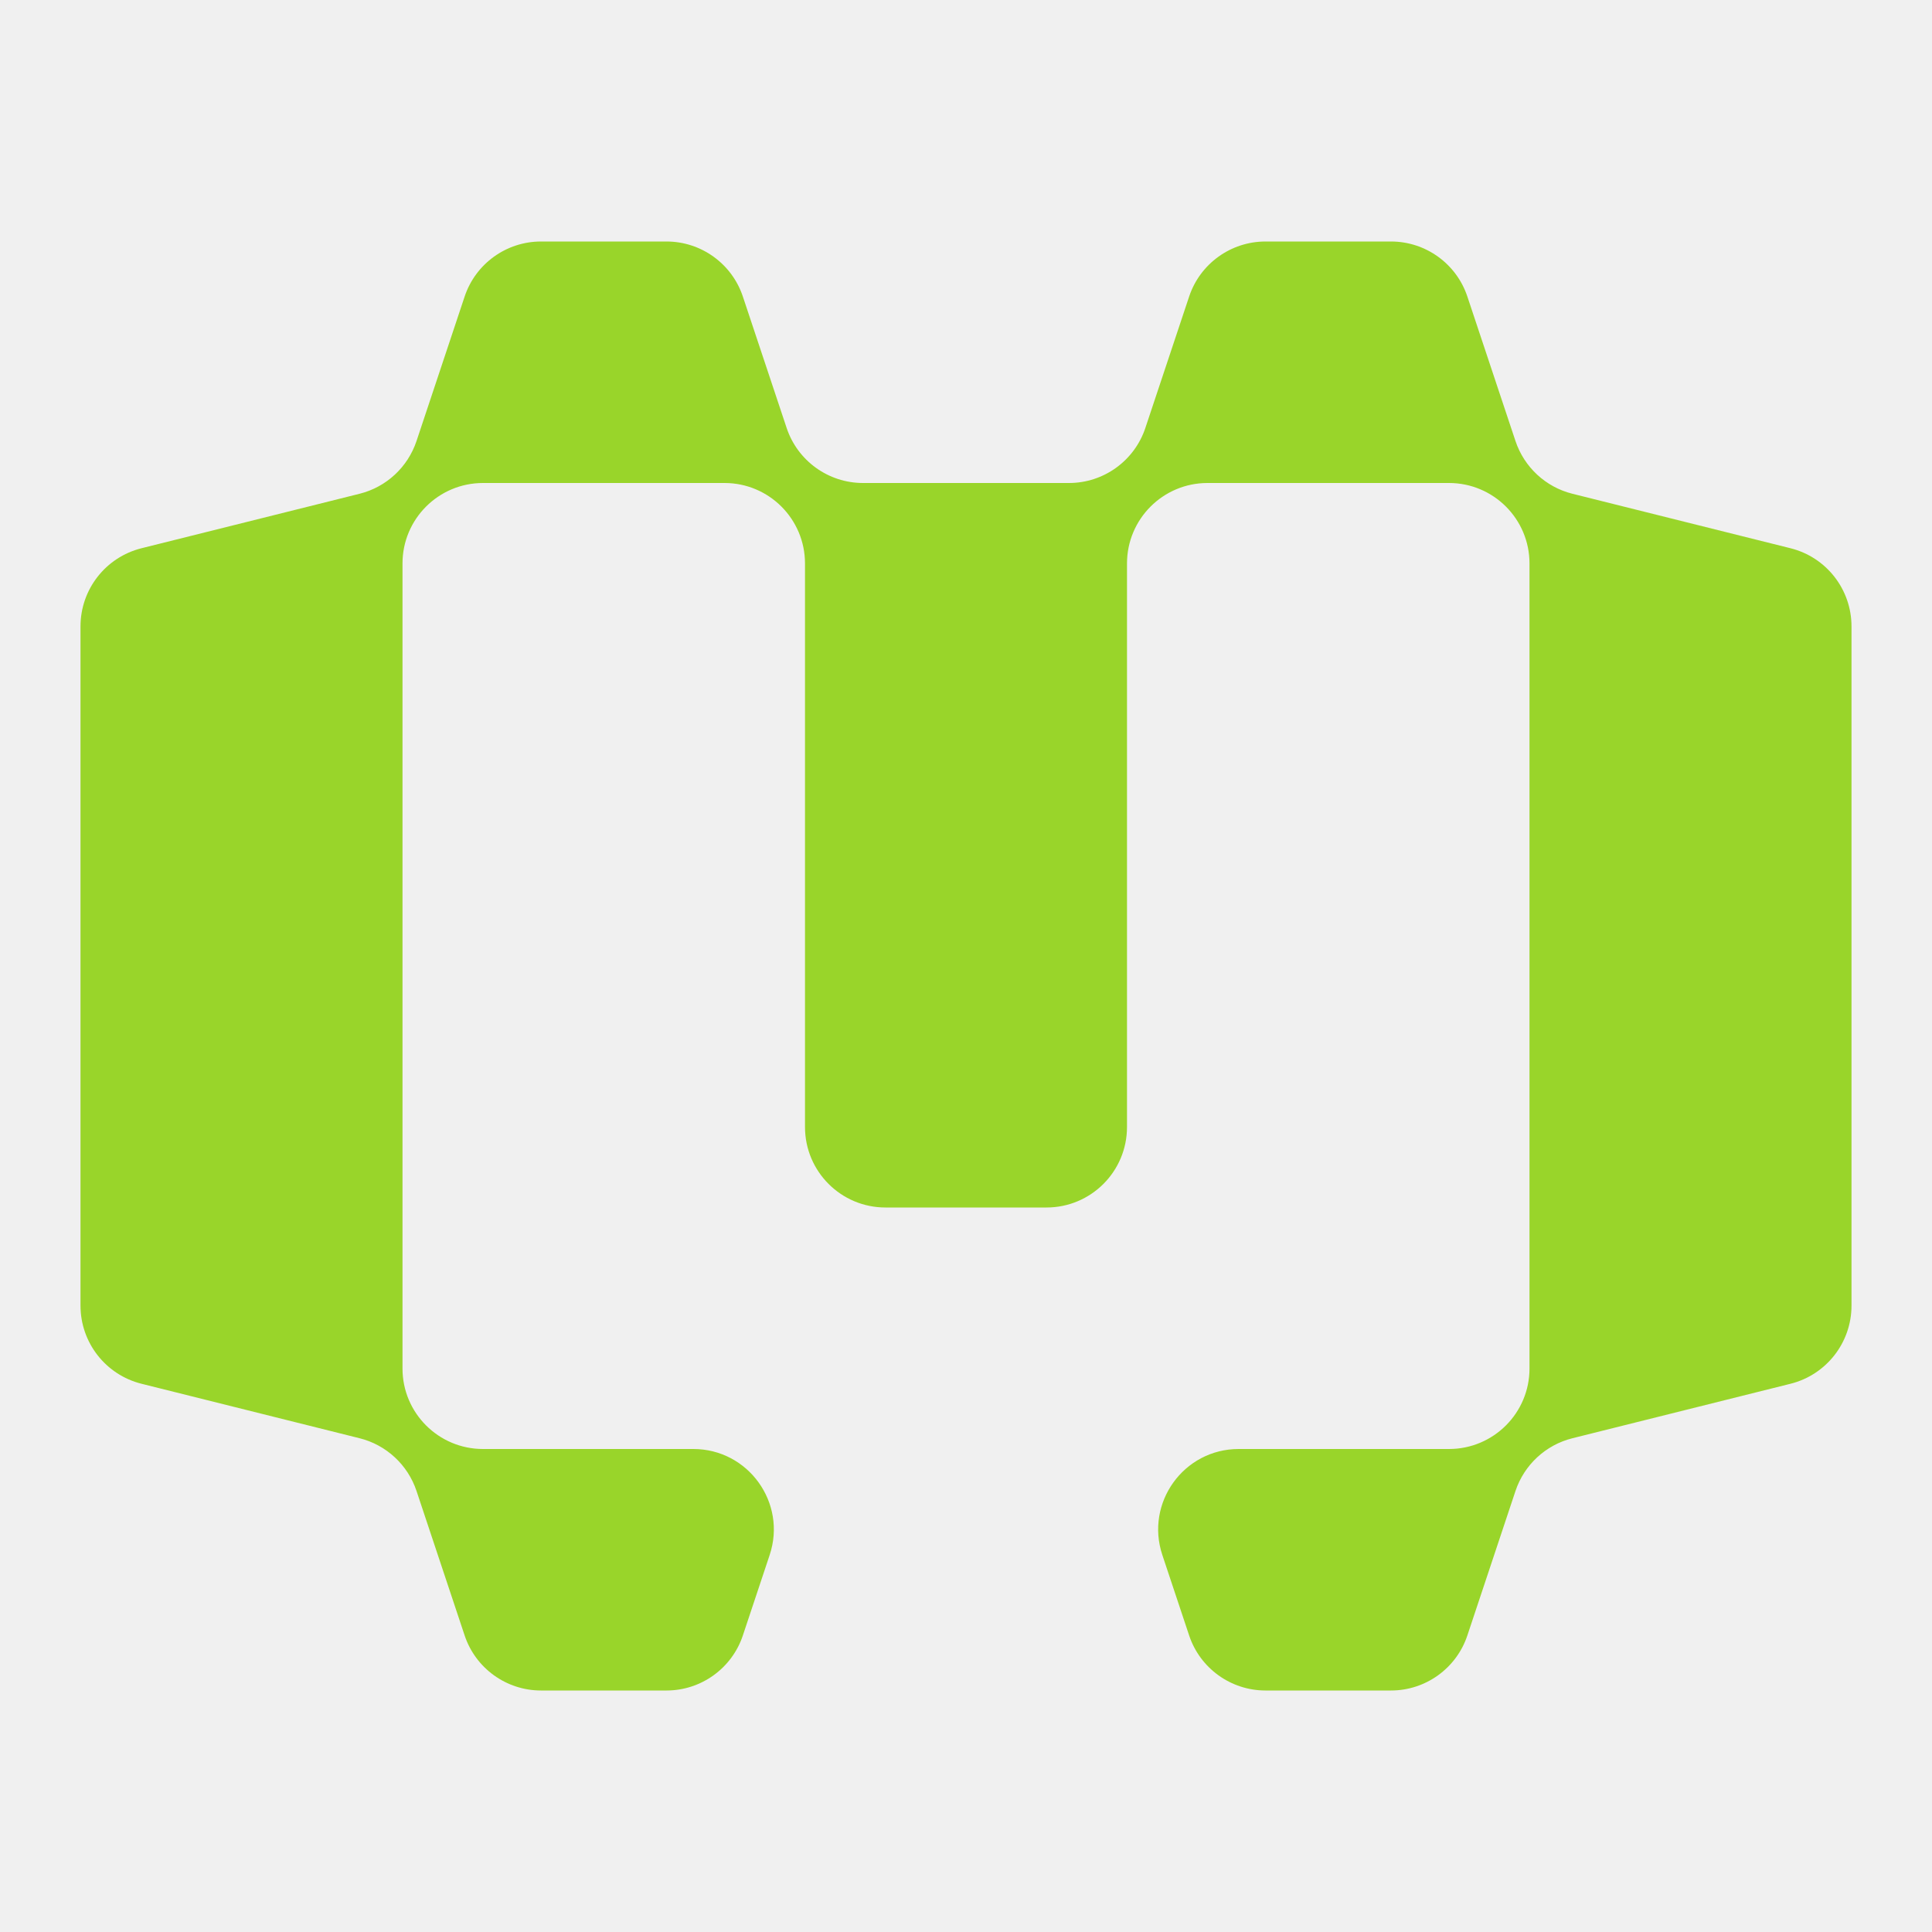
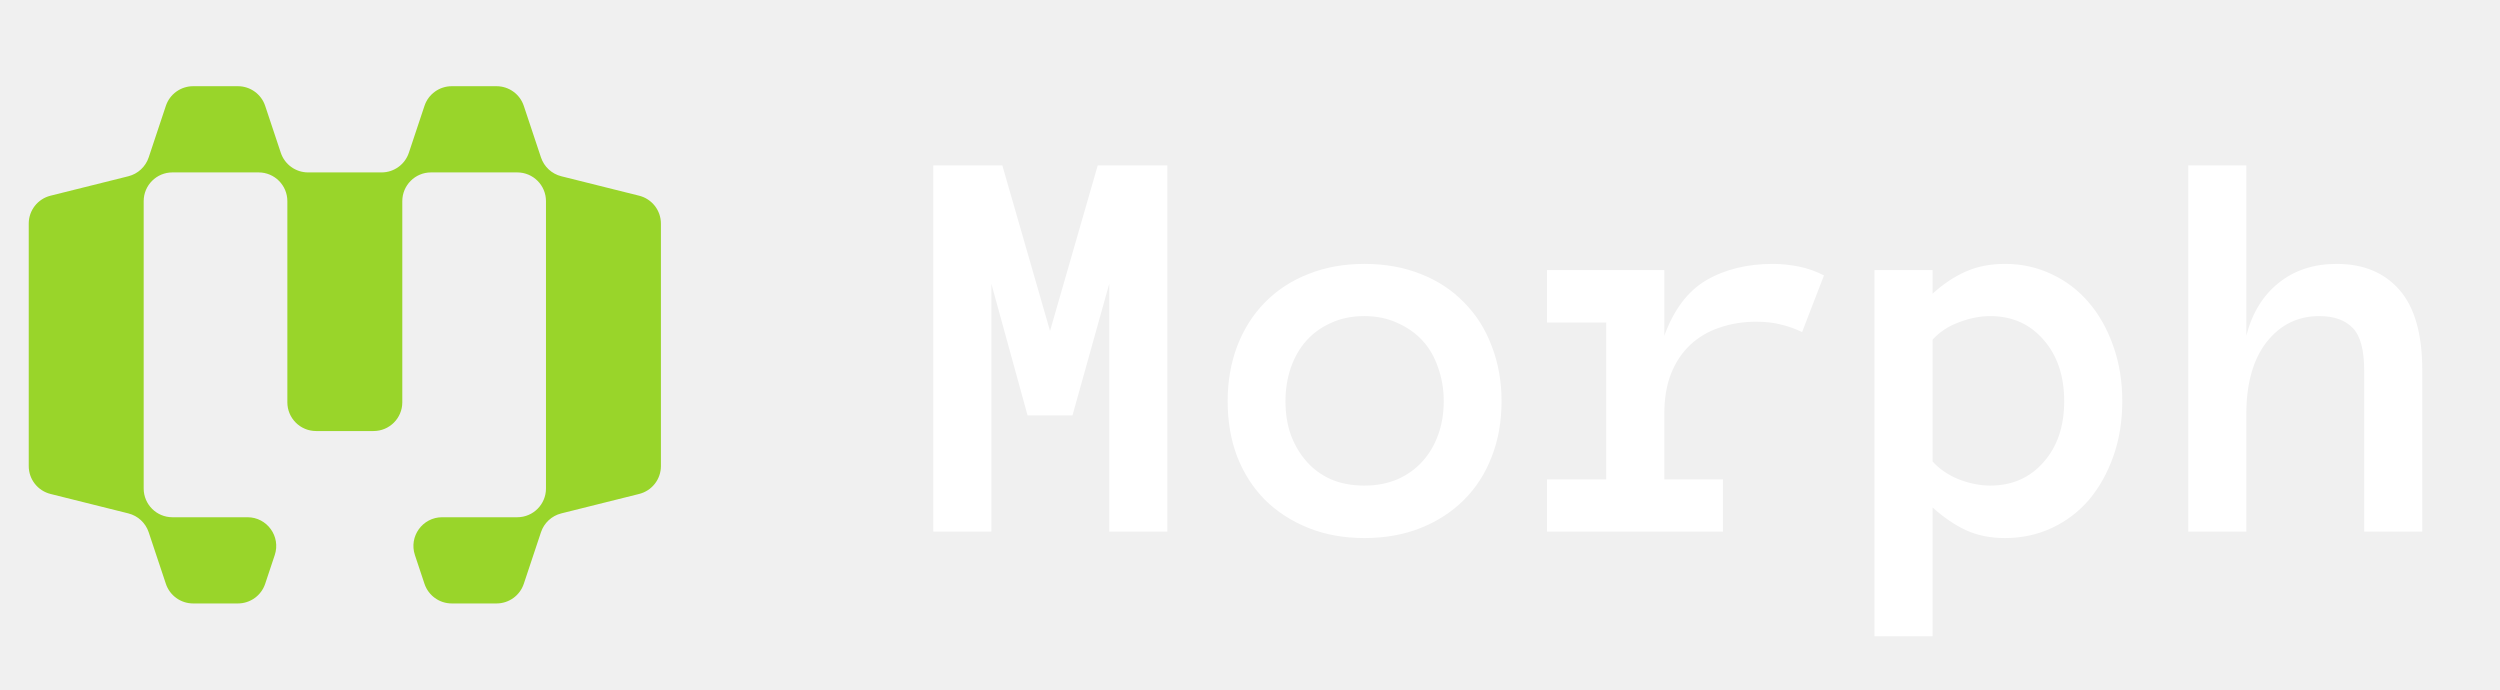
- <svg xmlns="http://www.w3.org/2000/svg" width="48" height="48" viewBox="0 0 48 48" fill="none">
+ <svg xmlns="http://www.w3.org/2000/svg" width="174" height="48" viewBox="0 0 174 48" fill="none">
  <path d="M16.559 6C17.419 6 18.184 6.551 18.456 7.367L19.544 10.633C19.816 11.449 20.581 12 21.441 12H26.559C27.419 12 28.184 11.449 28.456 10.633L29.544 7.367C29.816 6.551 30.581 6 31.441 6H34.559C35.419 6 36.184 6.551 36.456 7.367L37.652 10.958C37.869 11.607 38.402 12.101 39.065 12.267L44.485 13.621C45.376 13.844 46 14.644 46 15.562V32.438C46 33.356 45.376 34.156 44.485 34.379L39.065 35.733C38.402 35.899 37.869 36.393 37.652 37.042L36.456 40.633C36.184 41.449 35.419 42 34.559 42H31.441C30.581 42 29.816 41.449 29.544 40.633L28.878 38.633C28.446 37.338 29.41 36 30.774 36H36C37.105 36 38 35.105 38 34V14C38 12.895 37.105 12 36 12H30C28.895 12 28 12.895 28 14V28C28 29.105 27.105 30 26 30H22C20.895 30 20 29.105 20 28V14C20 12.895 19.105 12 18 12H12C10.895 12 10 12.895 10 14V34C10 35.105 10.895 36 12 36H17.226C18.59 36 19.554 37.338 19.122 38.633L18.456 40.633C18.184 41.449 17.419 42 16.559 42H13.441C12.581 42 11.816 41.449 11.544 40.633L10.348 37.042C10.131 36.393 9.598 35.899 8.935 35.733L3.515 34.379C2.624 34.156 2 33.356 2 32.438V15.562C2 14.644 2.624 13.844 3.515 13.621L8.935 12.267C9.598 12.101 10.131 11.607 10.348 10.958L11.544 7.367C11.816 6.551 12.581 6 13.441 6H16.559Z" fill="#99D52A" />
+   <path d="M81.246 37H77.203V19.754L74.644 28.914H71.519L69 19.754V37H64.957V11.512H69.762L73.082 23.035L76.402 11.512H81.246V37ZM104.508 27.918C104.508 29.337 104.28 30.626 103.824 31.785C103.382 32.944 102.737 33.947 101.891 34.793C101.057 35.626 100.055 36.277 98.883 36.746C97.711 37.215 96.402 37.449 94.957 37.449C93.538 37.449 92.242 37.215 91.07 36.746C89.898 36.277 88.889 35.626 88.043 34.793C87.21 33.947 86.565 32.944 86.109 31.785C85.667 30.626 85.445 29.337 85.445 27.918C85.445 26.538 85.667 25.262 86.109 24.09C86.565 22.905 87.21 21.889 88.043 21.043C88.889 20.184 89.898 19.526 91.07 19.07C92.242 18.602 93.538 18.367 94.957 18.367C96.402 18.367 97.711 18.602 98.883 19.07C100.055 19.526 101.057 20.184 101.891 21.043C102.737 21.889 103.382 22.905 103.824 24.09C104.28 25.262 104.508 26.538 104.508 27.918ZM100.484 27.918C100.484 27.098 100.354 26.323 100.094 25.594C99.846 24.852 99.482 24.22 99 23.699C98.518 23.178 97.932 22.768 97.242 22.469C96.565 22.156 95.803 22 94.957 22C94.098 22 93.329 22.156 92.652 22.469C91.975 22.768 91.402 23.178 90.934 23.699C90.465 24.22 90.1 24.852 89.84 25.594C89.592 26.323 89.469 27.098 89.469 27.918C89.469 28.777 89.592 29.559 89.84 30.262C90.1 30.965 90.465 31.583 90.934 32.117C91.402 32.651 91.975 33.068 92.652 33.367C93.329 33.654 94.098 33.797 94.957 33.797C95.803 33.797 96.565 33.654 97.242 33.367C97.932 33.068 98.518 32.651 99 32.117C99.482 31.583 99.846 30.965 100.094 30.262C100.354 29.559 100.484 28.777 100.484 27.918ZM125.426 23.113C124.944 22.879 124.449 22.703 123.941 22.586C123.447 22.456 122.874 22.391 122.223 22.391C121.324 22.391 120.478 22.527 119.684 22.801C118.902 23.061 118.225 23.458 117.652 23.992C117.079 24.526 116.63 25.197 116.305 26.004C115.992 26.798 115.836 27.742 115.836 28.836V33.367H119.918V37H107.672V33.367H111.793V22.449H107.672V18.797H115.836V23.367C116.5 21.544 117.477 20.255 118.766 19.5C120.068 18.745 121.611 18.367 123.395 18.367C123.954 18.367 124.54 18.426 125.152 18.543C125.764 18.66 126.363 18.869 126.949 19.168L125.426 23.113ZM130.465 18.797H134.508V20.438C135.276 19.747 136.051 19.233 136.832 18.895C137.626 18.543 138.531 18.367 139.547 18.367C140.719 18.367 141.806 18.608 142.809 19.09C143.811 19.559 144.671 20.216 145.387 21.062C146.103 21.896 146.669 22.905 147.086 24.09C147.503 25.262 147.711 26.538 147.711 27.918C147.711 29.311 147.503 30.594 147.086 31.766C146.669 32.938 146.103 33.947 145.387 34.793C144.671 35.626 143.811 36.277 142.809 36.746C141.806 37.215 140.719 37.449 139.547 37.449C138.531 37.449 137.626 37.267 136.832 36.902C136.051 36.538 135.276 36.01 134.508 35.32V44.285H130.465V18.797ZM134.508 32.117C134.99 32.651 135.602 33.068 136.344 33.367C137.099 33.654 137.822 33.797 138.512 33.797C140.035 33.797 141.272 33.257 142.223 32.176C143.186 31.095 143.668 29.676 143.668 27.918C143.668 26.16 143.186 24.734 142.223 23.641C141.272 22.547 140.035 22 138.512 22C137.822 22 137.099 22.143 136.344 22.43C135.602 22.703 134.99 23.107 134.508 23.641V32.117ZM168.59 37H164.547V25.77C164.547 24.35 164.28 23.367 163.746 22.82C163.212 22.273 162.438 22 161.422 22C159.924 22 158.701 22.605 157.75 23.816C156.812 25.027 156.344 26.701 156.344 28.836V37H152.301V11.512H156.344V23.367C156.747 21.792 157.496 20.568 158.59 19.695C159.684 18.81 161.031 18.367 162.633 18.367C164.495 18.367 165.953 18.973 167.008 20.184C168.062 21.395 168.59 23.256 168.59 25.77V37Z" fill="#ffffff" />
</svg>
